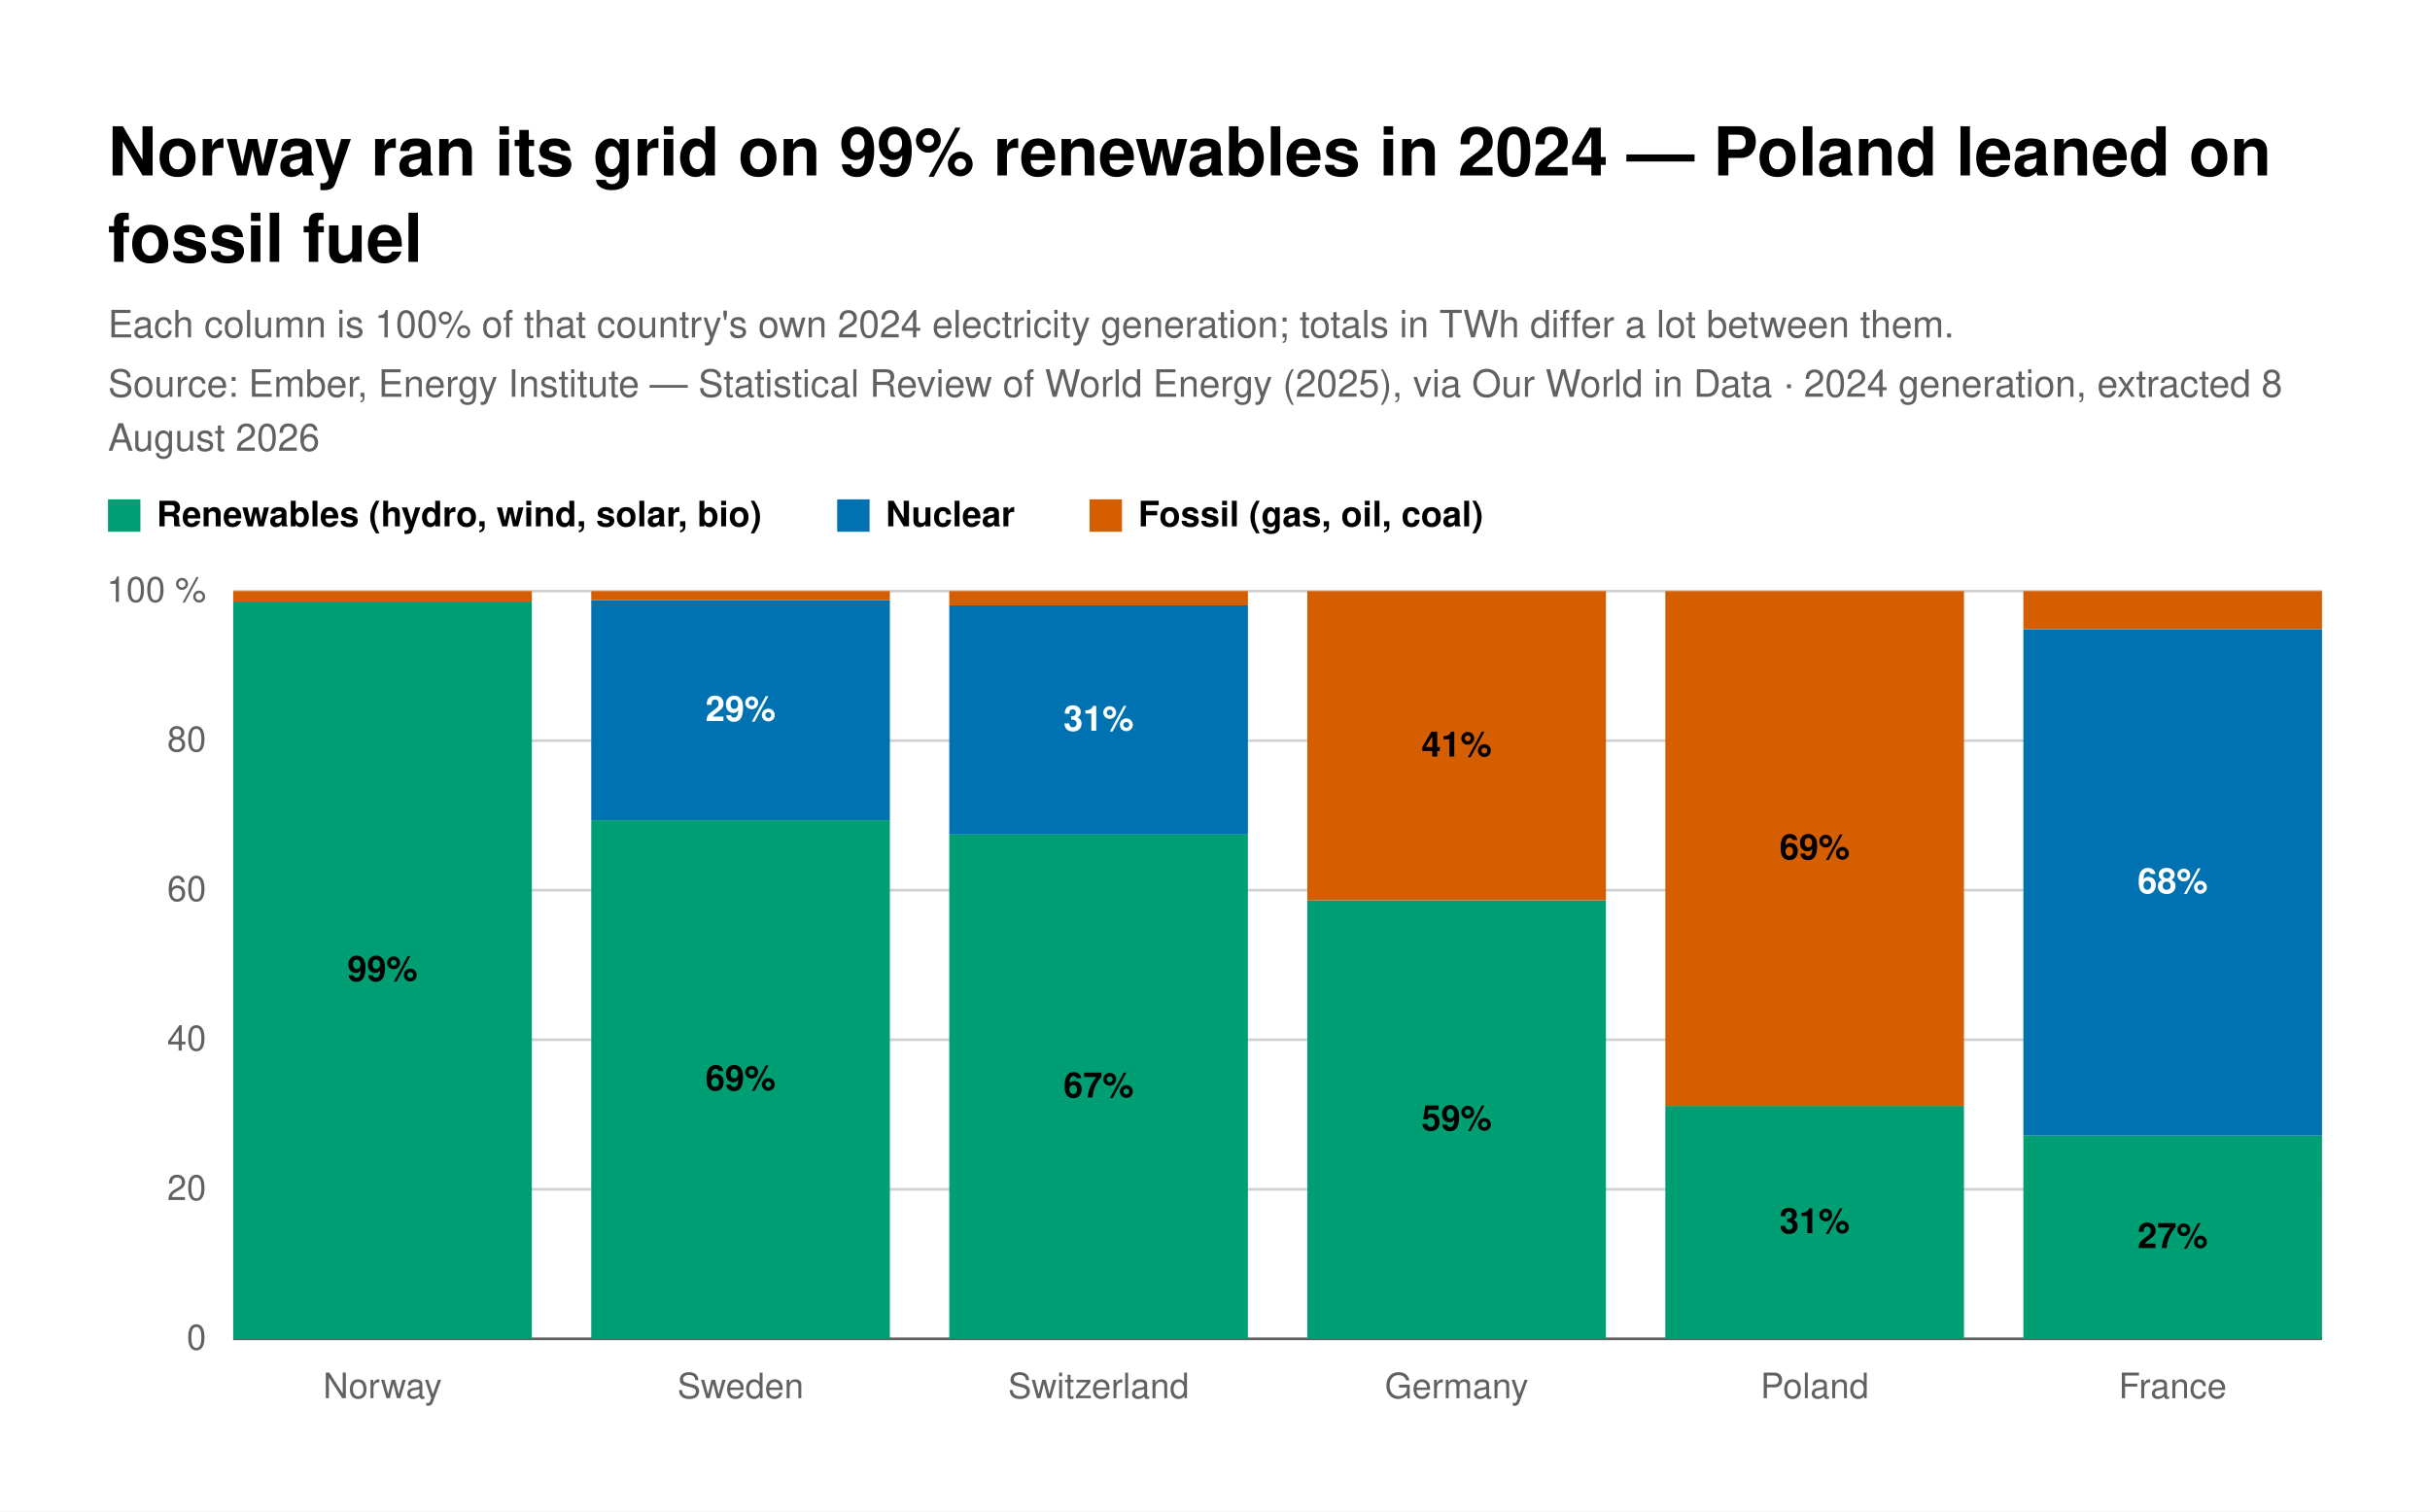
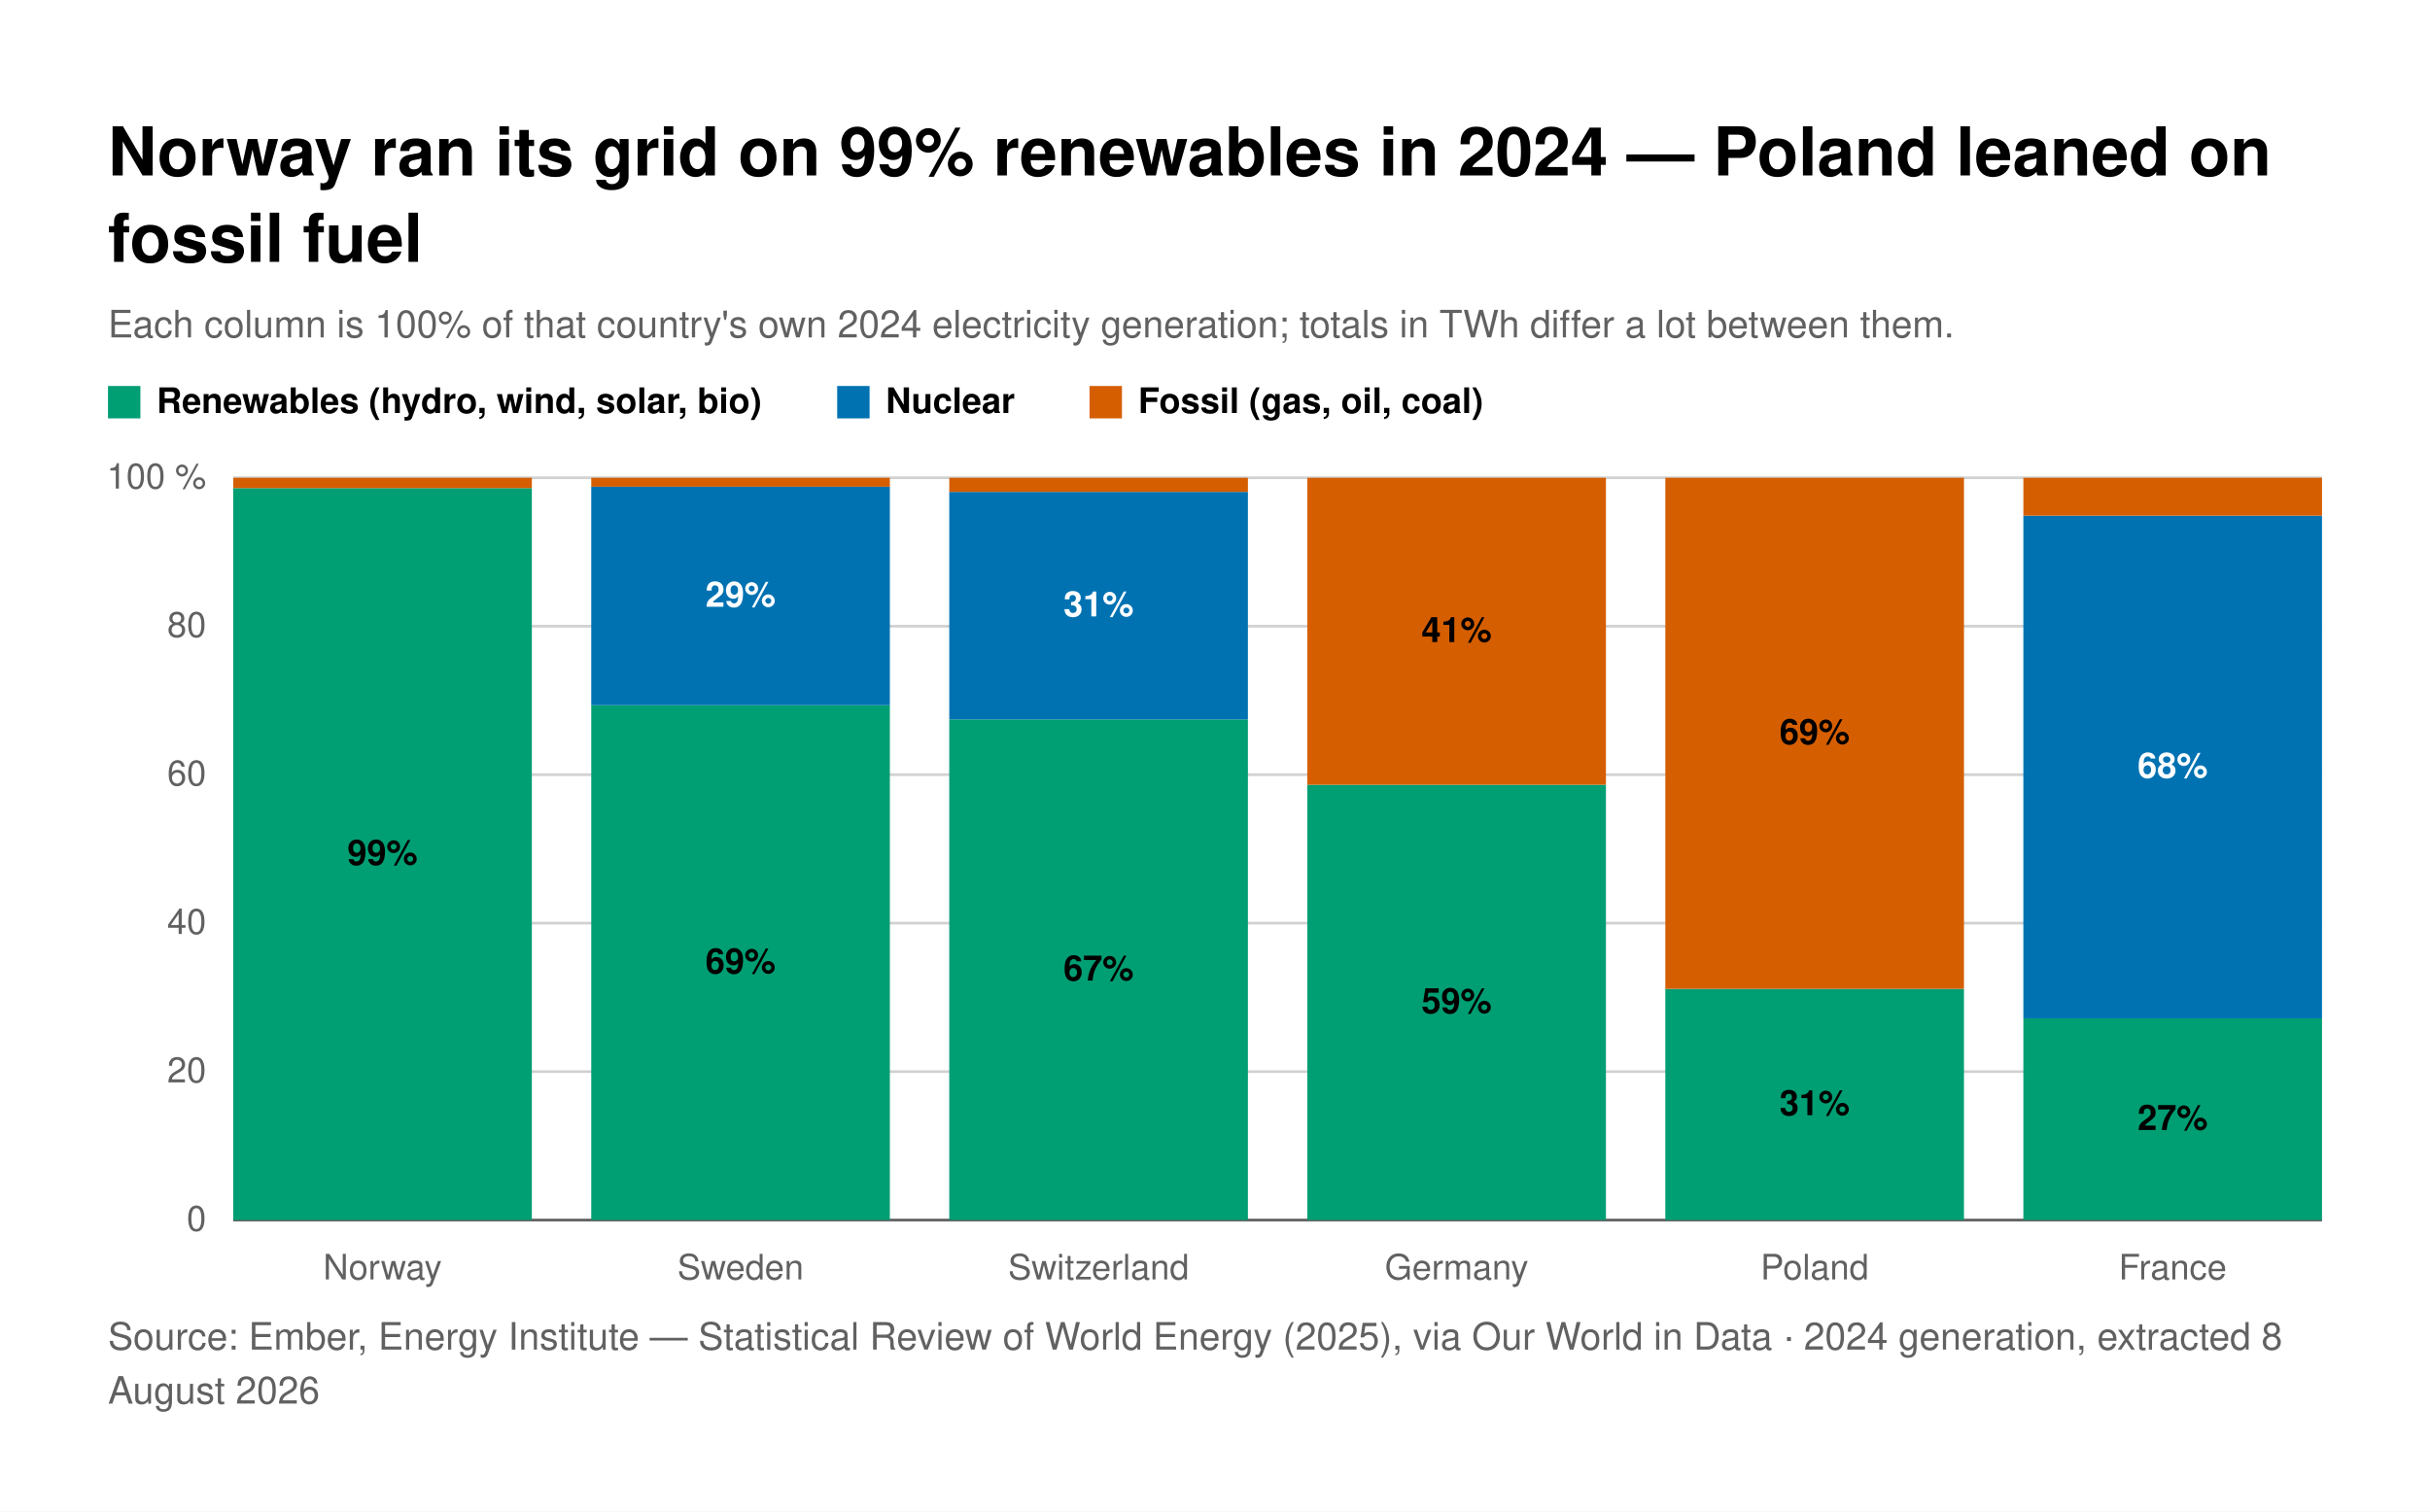
<svg xmlns="http://www.w3.org/2000/svg" width="900" height="560" viewBox="0 0 900 560" role="img" font-family="Helvetica, Arial, sans-serif">
  <rect x="0" y="0" width="900" height="560" fill="#FFFFFF" />
  <text x="40" y="65" fill="#000000" font-size="25" font-weight="700">Norway ran its grid on 99% renewables in 2024 — Poland leaned on</text>
  <text x="40" y="97" fill="#000000" font-size="25" font-weight="700">fossil fuel</text>
  <text x="40" y="125" fill="#616161" font-size="14">Each column is 100% of that country's own 2024 electricity generation; totals in TWh differ a lot between them.</text>
-   <text x="40" y="147" fill="#616161" font-size="14">Source: Ember, Energy Institute — Statistical Review of World Energy (2025), via Our World in Data · 2024 generation, extracted 8</text>
-   <text x="40" y="167" fill="#616161" font-size="14">August 2026</text>
+   <text x="40" y="500" fill="#616161" font-size="14">Source: Ember, Energy Institute — Statistical Review of World Energy (2025), via Our World in Data · 2024 generation, extracted 8</text>
+   <text x="40" y="520" fill="#616161" font-size="14">August 2026</text>
  <g>
-     <rect x="40" y="185" width="12" height="12" fill="#009E73" />
-     <text x="58" y="195" fill="#000000" font-size="13" font-weight="600">Renewables (hydro, wind, solar, bio)</text>
+     <rect x="40" y="143" width="12" height="12" fill="#009E73" />
+     <text x="58" y="153" fill="#000000" font-size="13" font-weight="600">Renewables (hydro, wind, solar, bio)</text>
  </g>
  <g>
-     <rect x="310.066" y="185" width="12" height="12" fill="#0072B2" />
-     <text x="328.066" y="195" fill="#000000" font-size="13" font-weight="600">Nuclear</text>
+     <rect x="310.066" y="143" width="12" height="12" fill="#0072B2" />
+     <text x="328.066" y="153" fill="#000000" font-size="13" font-weight="600">Nuclear</text>
  </g>
  <g>
-     <rect x="403.54" y="185" width="12" height="12" fill="#D55E00" />
-     <text x="421.54" y="195" fill="#000000" font-size="13" font-weight="600">Fossil (gas, oil, coal)</text>
+     <rect x="403.54" y="143" width="12" height="12" fill="#D55E00" />
+     <text x="421.54" y="153" fill="#000000" font-size="13" font-weight="600">Fossil (gas, oil, coal)</text>
  </g>
  <g>
-     <line x1="86.372" x2="860" y1="496" y2="496" stroke="#616161" stroke-width="1" />
-     <text x="76.372" y="500" fill="#616161" font-size="13" text-anchor="end">0</text>
+     <line x1="86.372" x2="860" y1="452" y2="452" stroke="#616161" stroke-width="1" />
+     <text x="76.372" y="456" fill="#616161" font-size="13" text-anchor="end">0</text>
  </g>
  <g>
-     <line x1="86.372" x2="860" y1="440.6" y2="440.6" stroke="#d1d1d1" stroke-width="1" />
-     <text x="76.372" y="444.6" fill="#616161" font-size="13" text-anchor="end">20</text>
+     <line x1="86.372" x2="860" y1="397" y2="397" stroke="#d1d1d1" stroke-width="1" />
+     <text x="76.372" y="401" fill="#616161" font-size="13" text-anchor="end">20</text>
  </g>
  <g>
-     <line x1="86.372" x2="860" y1="385.2" y2="385.2" stroke="#d1d1d1" stroke-width="1" />
-     <text x="76.372" y="389.2" fill="#616161" font-size="13" text-anchor="end">40</text>
+     <line x1="86.372" x2="860" y1="342" y2="342" stroke="#d1d1d1" stroke-width="1" />
+     <text x="76.372" y="346" fill="#616161" font-size="13" text-anchor="end">40</text>
  </g>
  <g>
-     <line x1="86.372" x2="860" y1="329.8" y2="329.8" stroke="#d1d1d1" stroke-width="1" />
-     <text x="76.372" y="333.8" fill="#616161" font-size="13" text-anchor="end">60</text>
+     <line x1="86.372" x2="860" y1="287" y2="287" stroke="#d1d1d1" stroke-width="1" />
+     <text x="76.372" y="291" fill="#616161" font-size="13" text-anchor="end">60</text>
  </g>
  <g>
-     <line x1="86.372" x2="860" y1="274.4" y2="274.4" stroke="#d1d1d1" stroke-width="1" />
-     <text x="76.372" y="278.4" fill="#616161" font-size="13" text-anchor="end">80</text>
+     <line x1="86.372" x2="860" y1="232" y2="232" stroke="#d1d1d1" stroke-width="1" />
+     <text x="76.372" y="236" fill="#616161" font-size="13" text-anchor="end">80</text>
  </g>
  <g>
-     <line x1="86.372" x2="860" y1="219" y2="219" stroke="#d1d1d1" stroke-width="1" />
-     <text x="76.372" y="223" fill="#616161" font-size="13" text-anchor="end">100 %</text>
+     <line x1="86.372" x2="860" y1="177" y2="177" stroke="#d1d1d1" stroke-width="1" />
+     <text x="76.372" y="181" fill="#616161" font-size="13" text-anchor="end">100 %</text>
  </g>
  <g>
    <g>
-       <rect x="86.372" y="222.861" width="110.605" height="273.139" fill="#009E73" />
-       <text x="141.674" y="363.431" fill="#000000" font-size="13" font-weight="700" text-anchor="middle">99%</text>
+       <rect x="86.372" y="180.833" width="110.605" height="271.167" fill="#009E73" />
+       <text x="141.674" y="320.417" fill="#000000" font-size="13" font-weight="700" text-anchor="middle">99%</text>
    </g>
    <g>
-       <rect x="86.372" y="222.861" width="110.605" height="0" fill="#0072B2" />
+       <rect x="86.372" y="180.833" width="110.605" height="0" fill="#0072B2" />
    </g>
    <g>
-       <rect x="86.372" y="219" width="110.605" height="3.861" fill="#D55E00" />
+       <rect x="86.372" y="177" width="110.605" height="3.833" fill="#D55E00" />
    </g>
-     <text x="141.674" y="518" fill="#616161" font-size="13" text-anchor="middle">Norway</text>
+     <text x="141.674" y="474" fill="#616161" font-size="13" text-anchor="middle">Norway</text>
  </g>
  <g>
    <g>
-       <rect x="218.977" y="303.878" width="110.605" height="192.122" fill="#009E73" />
-       <text x="274.279" y="403.939" fill="#000000" font-size="13" font-weight="700" text-anchor="middle">69%</text>
+       <rect x="218.977" y="261.265" width="110.605" height="190.735" fill="#009E73" />
+       <text x="274.279" y="360.633" fill="#000000" font-size="13" font-weight="700" text-anchor="middle">69%</text>
    </g>
    <g>
-       <rect x="218.977" y="222.347" width="110.605" height="81.531" fill="#0072B2" />
-       <text x="274.279" y="267.112" fill="#FFFFFF" font-size="13" font-weight="700" text-anchor="middle">29%</text>
+       <rect x="218.977" y="180.323" width="110.605" height="80.942" fill="#0072B2" />
+       <text x="274.279" y="224.794" fill="#FFFFFF" font-size="13" font-weight="700" text-anchor="middle">29%</text>
    </g>
    <g>
-       <rect x="218.977" y="219" width="110.605" height="3.347" fill="#D55E00" />
+       <rect x="218.977" y="177" width="110.605" height="3.323" fill="#D55E00" />
    </g>
-     <text x="274.279" y="518" fill="#616161" font-size="13" text-anchor="middle">Sweden</text>
+     <text x="274.279" y="474" fill="#616161" font-size="13" text-anchor="middle">Sweden</text>
  </g>
  <g>
    <g>
-       <rect x="351.581" y="309.165" width="110.605" height="186.835" fill="#009E73" />
-       <text x="406.884" y="406.583" fill="#000000" font-size="13" font-weight="700" text-anchor="middle">67%</text>
+       <rect x="351.581" y="266.514" width="110.605" height="185.486" fill="#009E73" />
+       <text x="406.884" y="363.257" fill="#000000" font-size="13" font-weight="700" text-anchor="middle">67%</text>
    </g>
    <g>
-       <rect x="351.581" y="224.266" width="110.605" height="84.899" fill="#0072B2" />
-       <text x="406.884" y="270.716" fill="#FFFFFF" font-size="13" font-weight="700" text-anchor="middle">31%</text>
+       <rect x="351.581" y="182.228" width="110.605" height="84.286" fill="#0072B2" />
+       <text x="406.884" y="228.371" fill="#FFFFFF" font-size="13" font-weight="700" text-anchor="middle">31%</text>
    </g>
    <g>
-       <rect x="351.581" y="219" width="110.605" height="5.266" fill="#D55E00" />
+       <rect x="351.581" y="177" width="110.605" height="5.228" fill="#D55E00" />
    </g>
-     <text x="406.884" y="518" fill="#616161" font-size="13" text-anchor="middle">Switzerland</text>
+     <text x="406.884" y="474" fill="#616161" font-size="13" text-anchor="middle">Switzerland</text>
  </g>
  <g>
    <g>
-       <rect x="484.186" y="333.561" width="110.605" height="162.439" fill="#009E73" />
-       <text x="539.488" y="418.78" fill="#000000" font-size="13" font-weight="700" text-anchor="middle">59%</text>
+       <rect x="484.186" y="290.734" width="110.605" height="161.266" fill="#009E73" />
+       <text x="539.488" y="375.367" fill="#000000" font-size="13" font-weight="700" text-anchor="middle">59%</text>
    </g>
    <g>
-       <rect x="484.186" y="333.561" width="110.605" height="0" fill="#0072B2" />
+       <rect x="484.186" y="290.734" width="110.605" height="0" fill="#0072B2" />
    </g>
    <g>
-       <rect x="484.186" y="219" width="110.605" height="114.561" fill="#D55E00" />
-       <text x="539.488" y="280.28" fill="#000000" font-size="13" font-weight="700" text-anchor="middle">41%</text>
+       <rect x="484.186" y="177" width="110.605" height="113.734" fill="#D55E00" />
+       <text x="539.488" y="237.867" fill="#000000" font-size="13" font-weight="700" text-anchor="middle">41%</text>
    </g>
-     <text x="539.488" y="518" fill="#616161" font-size="13" text-anchor="middle">Germany</text>
+     <text x="539.488" y="474" fill="#616161" font-size="13" text-anchor="middle">Germany</text>
  </g>
  <g>
    <g>
-       <rect x="616.791" y="409.723" width="110.605" height="86.277" fill="#009E73" />
-       <text x="672.093" y="456.862" fill="#000000" font-size="13" font-weight="700" text-anchor="middle">31%</text>
+       <rect x="616.791" y="366.346" width="110.605" height="85.654" fill="#009E73" />
+       <text x="672.093" y="413.173" fill="#000000" font-size="13" font-weight="700" text-anchor="middle">31%</text>
    </g>
    <g>
-       <rect x="616.791" y="409.723" width="110.605" height="0" fill="#0072B2" />
+       <rect x="616.791" y="366.346" width="110.605" height="0" fill="#0072B2" />
    </g>
    <g>
-       <rect x="616.791" y="219" width="110.605" height="190.723" fill="#D55E00" />
-       <text x="672.093" y="318.362" fill="#000000" font-size="13" font-weight="700" text-anchor="middle">69%</text>
+       <rect x="616.791" y="177" width="110.605" height="189.346" fill="#D55E00" />
+       <text x="672.093" y="275.673" fill="#000000" font-size="13" font-weight="700" text-anchor="middle">69%</text>
    </g>
-     <text x="672.093" y="518" fill="#616161" font-size="13" text-anchor="middle">Poland</text>
+     <text x="672.093" y="474" fill="#616161" font-size="13" text-anchor="middle">Poland</text>
  </g>
  <g>
    <g>
-       <rect x="749.395" y="420.722" width="110.605" height="75.278" fill="#009E73" />
-       <text x="804.698" y="462.361" fill="#000000" font-size="13" font-weight="700" text-anchor="middle">27%</text>
+       <rect x="749.395" y="377.266" width="110.605" height="74.734" fill="#009E73" />
+       <text x="804.698" y="418.633" fill="#000000" font-size="13" font-weight="700" text-anchor="middle">27%</text>
    </g>
    <g>
-       <rect x="749.395" y="233.132" width="110.605" height="187.591" fill="#0072B2" />
-       <text x="804.698" y="330.927" fill="#FFFFFF" font-size="13" font-weight="700" text-anchor="middle">68%</text>
+       <rect x="749.395" y="191.03" width="110.605" height="186.236" fill="#0072B2" />
+       <text x="804.698" y="288.148" fill="#FFFFFF" font-size="13" font-weight="700" text-anchor="middle">68%</text>
    </g>
    <g>
-       <rect x="749.395" y="219" width="110.605" height="14.132" fill="#D55E00" />
+       <rect x="749.395" y="177" width="110.605" height="14.03" fill="#D55E00" />
    </g>
-     <text x="804.698" y="518" fill="#616161" font-size="13" text-anchor="middle">France</text>
+     <text x="804.698" y="474" fill="#616161" font-size="13" text-anchor="middle">France</text>
  </g>
</svg>
